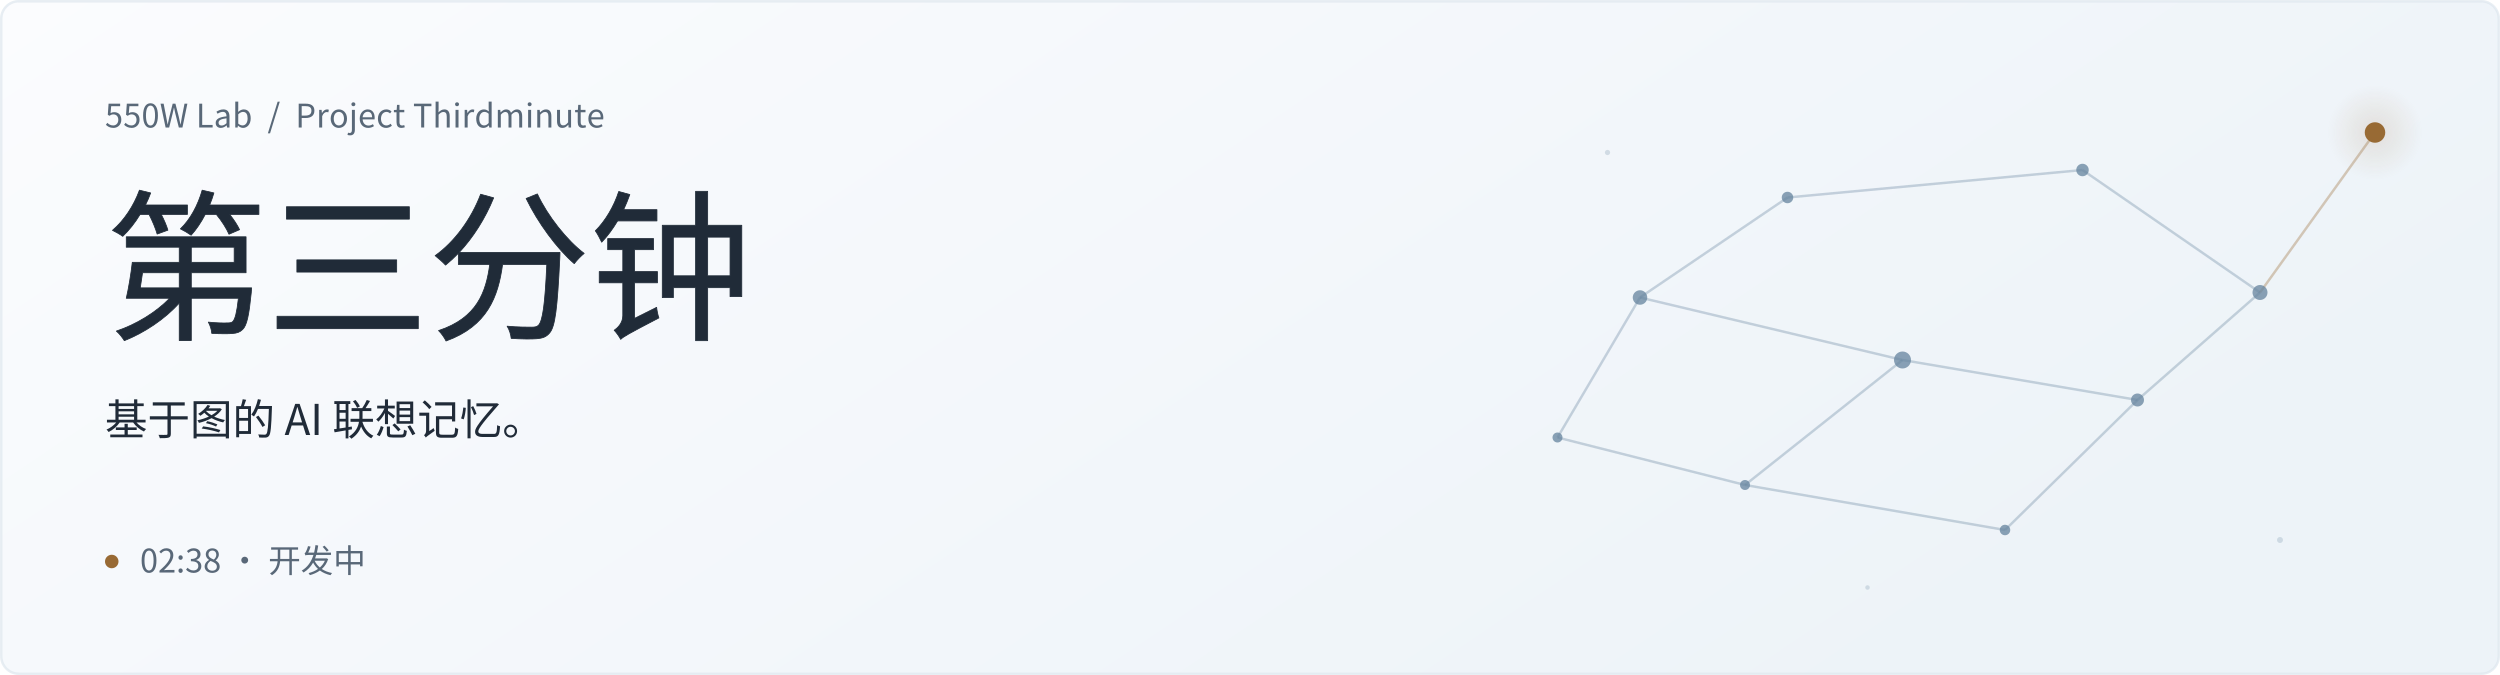
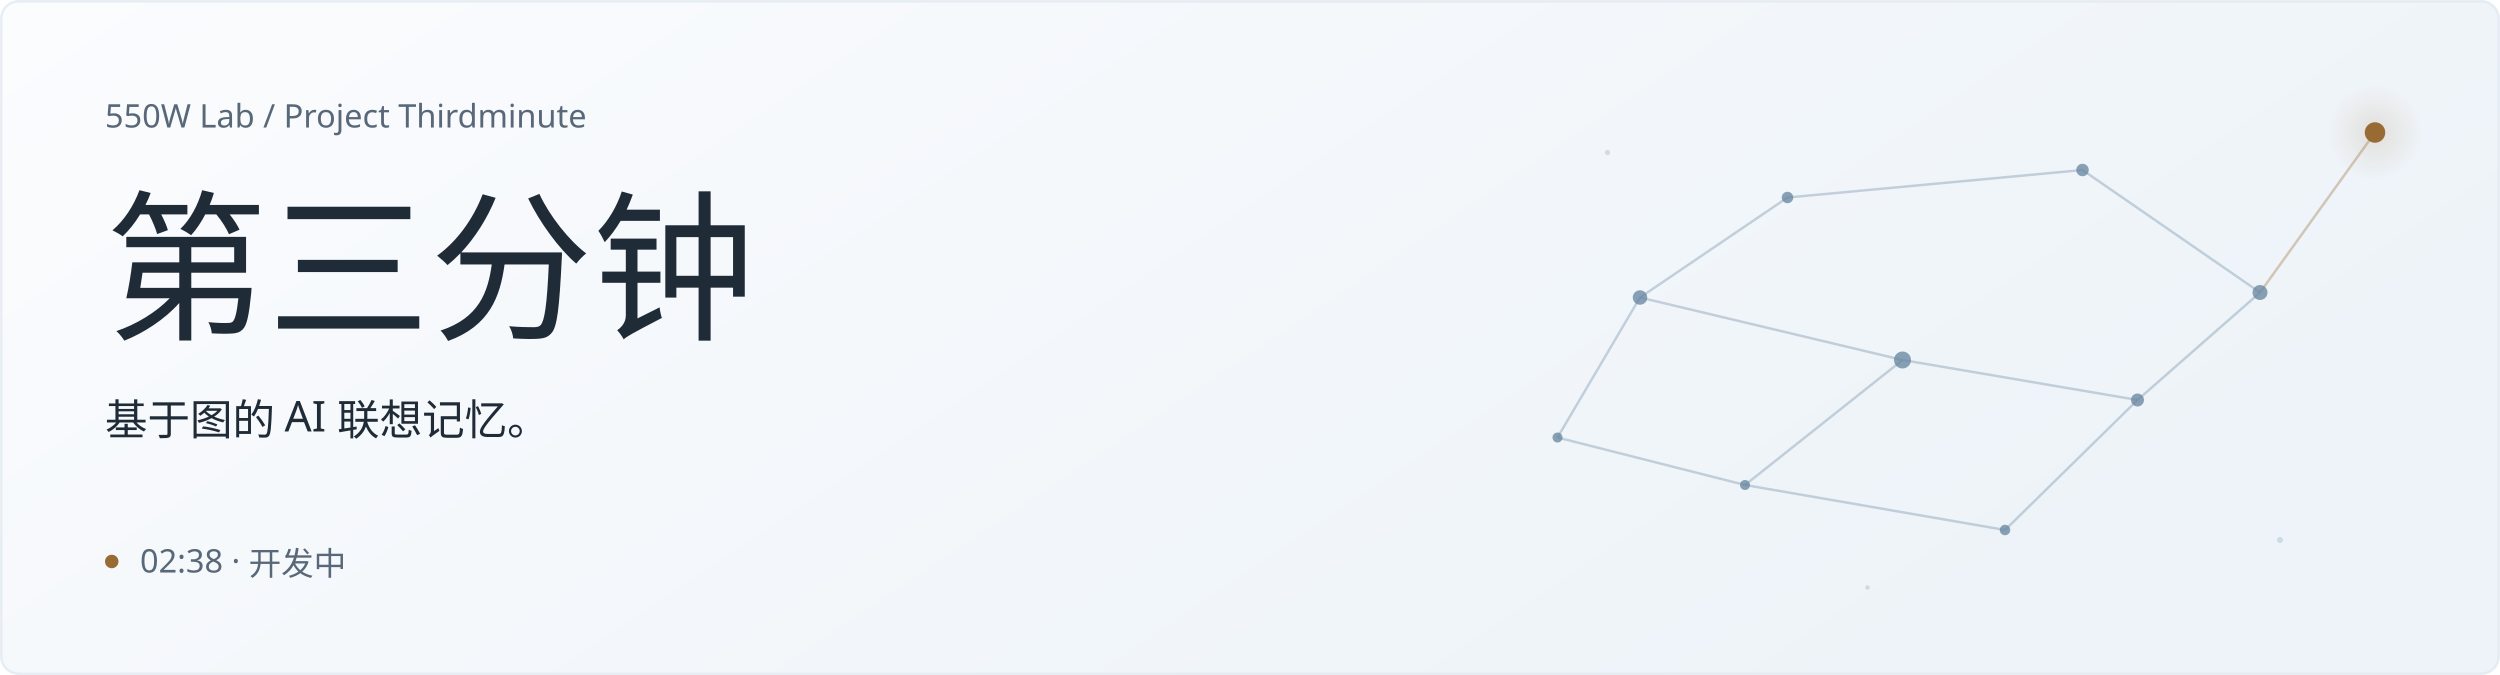
- <svg xmlns="http://www.w3.org/2000/svg" width="1000" height="270" viewBox="0 0 1000 270" role="img" aria-label="第三分钟 (Thirdminute) — 基于图的 AI 联想记忆。">
+ <svg xmlns="http://www.w3.org/2000/svg" width="1000" height="270" viewBox="0 0 1000 270" role="img" aria-label="第三分钟 (Thirdminute) — 基于图的 AI 联想记忆。" xml:lang="zh-CN">
  <defs>
    <linearGradient id="surface" x1="0" y1="0" x2="1" y2=".4">
      <stop offset="0" stop-color="#fbfcfe" />
      <stop offset="1" stop-color="#edf3f8" />
    </linearGradient>
    <radialGradient id="future-glow">
      <stop offset="0" stop-color="#986a34" stop-opacity=".15" />
      <stop offset="1" stop-color="#986a34" stop-opacity="0" />
    </radialGradient>
  </defs>
  <rect x=".5" y=".5" width="999" height="269" rx="7" fill="url(#surface)" stroke="#dce5ed" stroke-opacity=".65" />
  <g transform="translate(623 53)" opacity="1">
    <line x1="0" y1="122" x2="33" y2="66" stroke="#67859f" stroke-width="1" opacity=".34" />
    <line x1="0" y1="122" x2="75" y2="141" stroke="#67859f" stroke-width="1" opacity=".34" />
    <line x1="33" y1="66" x2="92" y2="26" stroke="#67859f" stroke-width="1" opacity=".34" />
    <line x1="33" y1="66" x2="138" y2="91" stroke="#67859f" stroke-width="1" opacity=".34" />
    <line x1="75" y1="141" x2="138" y2="91" stroke="#67859f" stroke-width="1" opacity=".34" />
    <line x1="75" y1="141" x2="179" y2="159" stroke="#67859f" stroke-width="1" opacity=".34" />
    <line x1="92" y1="26" x2="210" y2="15" stroke="#67859f" stroke-width="1" opacity=".34" />
    <line x1="138" y1="91" x2="232" y2="107" stroke="#67859f" stroke-width="1" opacity=".34" />
    <line x1="179" y1="159" x2="232" y2="107" stroke="#67859f" stroke-width="1" opacity=".34" />
    <line x1="210" y1="15" x2="281" y2="64" stroke="#67859f" stroke-width="1" opacity=".34" />
    <line x1="232" y1="107" x2="281" y2="64" stroke="#67859f" stroke-width="1" opacity=".34" />
    <line x1="281" y1="64" x2="327" y2="0" stroke="#986a34" stroke-width="1" opacity=".34" />
    <circle cx="20" cy="8" r="1.05" fill="#67859f" opacity=".24" />
    <circle cx="124" cy="182" r="0.9" fill="#67859f" opacity=".24" />
    <circle cx="289" cy="163" r="1.2" fill="#67859f" opacity=".24" />
    <circle cx="0" cy="122" r="2.0" fill="#67859f" opacity=".76" />
    <circle cx="33" cy="66" r="2.9" fill="#67859f" opacity=".76" />
    <circle cx="75" cy="141" r="2.0" fill="#67859f" opacity=".76" />
    <circle cx="92" cy="26" r="2.3" fill="#67859f" opacity=".76" />
    <circle cx="138" cy="91" r="3.4" fill="#67859f" opacity=".76" />
    <circle cx="179" cy="159" r="2.1" fill="#67859f" opacity=".76" />
    <circle cx="210" cy="15" r="2.5" fill="#67859f" opacity=".76" />
    <circle cx="232" cy="107" r="2.6" fill="#67859f" opacity=".76" />
    <circle cx="281" cy="64" r="3.0" fill="#67859f" opacity=".76" />
    <circle cx="327" cy="0" r="19" fill="url(#future-glow)" />
    <circle cx="327" cy="0" r="4.1" fill="#986a34" />
  </g>
-   <path fill="#596878" transform="translate(42.000 51.000) scale(0.013 -0.013)" d="M262 -13C385 -13 502 78 502 238C502 400 402 472 281 472C237 472 204 461 171 443L190 655H466V733H110L86 391L135 360C177 388 208 403 257 403C349 403 409 341 409 236C409 129 340 63 253 63C168 63 114 102 73 144L27 84C77 35 147 -13 262 -13Z" />
-   <path fill="#596878" transform="translate(49.295 51.000) scale(0.013 -0.013)" d="M262 -13C385 -13 502 78 502 238C502 400 402 472 281 472C237 472 204 461 171 443L190 655H466V733H110L86 391L135 360C177 388 208 403 257 403C349 403 409 341 409 236C409 129 340 63 253 63C168 63 114 102 73 144L27 84C77 35 147 -13 262 -13Z" />
-   <path fill="#596878" transform="translate(56.590 51.000) scale(0.013 -0.013)" d="M278 -13C417 -13 506 113 506 369C506 623 417 746 278 746C138 746 50 623 50 369C50 113 138 -13 278 -13ZM278 61C195 61 138 154 138 369C138 583 195 674 278 674C361 674 418 583 418 369C418 154 361 61 278 61Z" />
-   <path fill="#596878" transform="translate(63.885 51.000) scale(0.013 -0.013)" d="M181 0H291L400 442C412 500 426 553 437 609H441C453 553 464 500 477 442L588 0H700L851 733H763L684 334C671 255 657 176 644 96H638C620 176 604 256 586 334L484 733H399L298 334C280 255 262 176 246 96H242C227 176 213 255 198 334L121 733H26Z" />
-   <path fill="#596878" transform="translate(78.371 51.000) scale(0.013 -0.013)" d="M101 0H514V79H193V733H101Z" />
-   <path fill="#596878" transform="translate(85.510 51.000) scale(0.013 -0.013)" d="M217 -13C284 -13 345 22 397 65H400L408 0H483V334C483 469 428 557 295 557C207 557 131 518 82 486L117 423C160 452 217 481 280 481C369 481 392 414 392 344C161 318 59 259 59 141C59 43 126 -13 217 -13ZM243 61C189 61 147 85 147 147C147 217 209 262 392 283V132C339 85 295 61 243 61Z" />
-   <path fill="#596878" transform="translate(92.909 51.000) scale(0.013 -0.013)" d="M331 -13C455 -13 567 94 567 280C567 448 491 557 351 557C290 557 230 523 180 481L184 578V796H92V0H165L173 56H177C224 13 281 -13 331 -13ZM316 64C280 64 231 78 184 120V406C235 454 283 480 328 480C432 480 472 400 472 279C472 145 406 64 316 64Z" />
-   <path fill="#596878" transform="translate(107.007 51.000) scale(0.013 -0.013)" d="M11 -179H78L377 794H311Z" />
-   <path fill="#596878" transform="translate(118.167 51.000) scale(0.013 -0.013)" d="M101 0H193V292H314C475 292 584 363 584 518C584 678 474 733 310 733H101ZM193 367V658H298C427 658 492 625 492 518C492 413 431 367 302 367Z" />
-   <path fill="#596878" transform="translate(126.476 51.000) scale(0.013 -0.013)" d="M92 0H184V349C220 441 275 475 320 475C343 475 355 472 373 466L390 545C373 554 356 557 332 557C272 557 216 513 178 444H176L167 543H92Z" />
-   <path fill="#596878" transform="translate(131.600 51.000) scale(0.013 -0.013)" d="M303 -13C436 -13 554 91 554 271C554 452 436 557 303 557C170 557 52 452 52 271C52 91 170 -13 303 -13ZM303 63C209 63 146 146 146 271C146 396 209 480 303 480C397 480 461 396 461 271C461 146 397 63 303 63Z" />
-   <path fill="#596878" transform="translate(139.558 51.000) scale(0.013 -0.013)" d="M35 -242C143 -242 184 -173 184 -62V543H93V-62C93 -128 80 -169 26 -169C7 -169 -12 -164 -26 -159L-44 -228C-25 -236 3 -242 35 -242ZM138 655C173 655 199 679 199 716C199 751 173 775 138 775C102 775 77 751 77 716C77 679 102 655 138 655Z" />
-   <path fill="#596878" transform="translate(143.213 51.000) scale(0.013 -0.013)" d="M312 -13C385 -13 443 11 490 42L458 103C417 76 375 60 322 60C219 60 148 134 142 250H508C510 264 512 282 512 302C512 457 434 557 295 557C171 557 52 448 52 271C52 92 167 -13 312 -13ZM141 315C152 423 220 484 297 484C382 484 432 425 432 315Z" />
-   <path fill="#596878" transform="translate(150.495 51.000) scale(0.013 -0.013)" d="M306 -13C371 -13 433 13 482 55L442 117C408 87 364 63 314 63C214 63 146 146 146 271C146 396 218 480 317 480C359 480 394 461 425 433L471 493C433 527 384 557 313 557C173 557 52 452 52 271C52 91 162 -13 306 -13Z" />
-   <path fill="#596878" transform="translate(157.205 51.000) scale(0.013 -0.013)" d="M262 -13C296 -13 332 -3 363 7L345 76C327 68 303 61 283 61C220 61 199 99 199 165V469H347V543H199V696H123L113 543L27 538V469H108V168C108 59 147 -13 262 -13Z" />
-   <path fill="#596878" transform="translate(165.178 51.000) scale(0.013 -0.013)" d="M253 0H346V655H568V733H31V655H253Z" />
-   <path fill="#596878" transform="translate(173.045 51.000) scale(0.013 -0.013)" d="M92 0H184V394C238 449 276 477 332 477C404 477 435 434 435 332V0H526V344C526 482 474 557 360 557C286 557 230 516 180 466L184 578V796H92Z" />
-   <path fill="#596878" transform="translate(181.016 51.000) scale(0.013 -0.013)" d="M92 0H184V543H92ZM138 655C174 655 199 679 199 716C199 751 174 775 138 775C102 775 78 751 78 716C78 679 102 655 138 655Z" />
-   <path fill="#596878" transform="translate(184.671 51.000) scale(0.013 -0.013)" d="M92 0H184V349C220 441 275 475 320 475C343 475 355 472 373 466L390 545C373 554 356 557 332 557C272 557 216 513 178 444H176L167 543H92Z" />
-   <path fill="#596878" transform="translate(189.795 51.000) scale(0.013 -0.013)" d="M277 -13C342 -13 400 22 442 64H445L453 0H528V796H436V587L441 494C393 533 352 557 288 557C164 557 53 447 53 271C53 90 141 -13 277 -13ZM297 64C202 64 147 141 147 272C147 396 217 480 304 480C349 480 391 464 436 423V138C391 88 347 64 297 64Z" />
-   <path fill="#596878" transform="translate(197.935 51.000) scale(0.013 -0.013)" d="M92 0H184V394C233 450 279 477 320 477C389 477 421 434 421 332V0H512V394C563 450 607 477 649 477C718 477 750 434 750 332V0H841V344C841 482 788 557 677 557C610 557 554 514 497 453C475 517 431 557 347 557C282 557 226 516 178 464H176L167 543H92Z" />
-   <path fill="#596878" transform="translate(210.053 51.000) scale(0.013 -0.013)" d="M92 0H184V543H92ZM138 655C174 655 199 679 199 716C199 751 174 775 138 775C102 775 78 751 78 716C78 679 102 655 138 655Z" />
-   <path fill="#596878" transform="translate(213.708 51.000) scale(0.013 -0.013)" d="M92 0H184V394C238 449 276 477 332 477C404 477 435 434 435 332V0H526V344C526 482 474 557 360 557C286 557 229 516 178 464H176L167 543H92Z" />
-   <path fill="#596878" transform="translate(221.718 51.000) scale(0.013 -0.013)" d="M251 -13C325 -13 379 26 430 85H433L440 0H516V543H425V158C373 94 334 66 278 66C206 66 176 109 176 210V543H84V199C84 60 136 -13 251 -13Z" />
-   <path fill="#596878" transform="translate(229.689 51.000) scale(0.013 -0.013)" d="M262 -13C296 -13 332 -3 363 7L345 76C327 68 303 61 283 61C220 61 199 99 199 165V469H347V543H199V696H123L113 543L27 538V469H108V168C108 59 147 -13 262 -13Z" />
-   <path fill="#596878" transform="translate(234.670 51.000) scale(0.013 -0.013)" d="M312 -13C385 -13 443 11 490 42L458 103C417 76 375 60 322 60C219 60 148 134 142 250H508C510 264 512 282 512 302C512 457 434 557 295 557C171 557 52 448 52 271C52 92 167 -13 312 -13ZM141 315C152 423 220 484 297 484C382 484 432 425 432 315Z" />
-   <path fill="#202b38" stroke="#202b38" stroke-width="5" stroke-linejoin="round" paint-order="stroke fill" transform="translate(42.000 131.000) scale(0.065 -0.065)" d="M168 401C160 329 145 240 131 180H398C315 93 188 17 70 -22C87 -36 108 -63 119 -81C238 -34 369 51 457 151V-80H531V180H821C811 89 800 50 786 36C778 29 768 28 750 28C732 27 685 28 636 33C647 14 656 -15 657 -36C709 -39 758 -39 783 -37C812 -35 830 -29 847 -12C873 13 886 74 900 214C901 224 902 244 902 244H531V337H868V558H131V494H457V401ZM231 337H457V244H217ZM531 494H795V401H531ZM212 845C177 749 117 658 46 598C65 589 95 572 109 561C147 597 184 643 216 696H271C292 656 312 607 321 575L387 599C380 624 364 662 346 696H507V754H249C261 778 272 803 281 828ZM598 845C572 753 525 665 464 607C483 598 515 579 530 568C561 602 591 646 617 696H685C718 657 749 607 763 574L828 602C816 628 793 664 767 696H947V754H644C654 778 663 803 670 828Z" />
-   <path fill="#202b38" stroke="#202b38" stroke-width="5" stroke-linejoin="round" paint-order="stroke fill" transform="translate(106.600 131.000) scale(0.065 -0.065)" d="M123 743V667H879V743ZM187 416V341H801V416ZM65 69V-7H934V69Z" />
-   <path fill="#202b38" stroke="#202b38" stroke-width="5" stroke-linejoin="round" paint-order="stroke fill" transform="translate(171.200 131.000) scale(0.065 -0.065)" d="M673 822 604 794C675 646 795 483 900 393C915 413 942 441 961 456C857 534 735 687 673 822ZM324 820C266 667 164 528 44 442C62 428 95 399 108 384C135 406 161 430 187 457V388H380C357 218 302 59 65 -19C82 -35 102 -64 111 -83C366 9 432 190 459 388H731C720 138 705 40 680 14C670 4 658 2 637 2C614 2 552 2 487 8C501 -13 510 -45 512 -67C575 -71 636 -72 670 -69C704 -66 727 -59 748 -34C783 5 796 119 811 426C812 436 812 462 812 462H192C277 553 352 670 404 798Z" />
-   <path fill="#202b38" stroke="#202b38" stroke-width="5" stroke-linejoin="round" paint-order="stroke fill" transform="translate(235.800 131.000) scale(0.065 -0.065)" d="M653 556V318H516V556ZM727 556H865V318H727ZM653 838V629H448V184H516V245H653V-81H727V245H865V190H937V629H727V838ZM180 837C150 744 96 654 36 595C48 579 68 541 75 525C110 561 143 606 173 656H415V725H210C224 755 237 787 248 818ZM60 344V275H205V73C205 26 171 -4 152 -17C165 -30 184 -57 192 -73C208 -57 237 -40 427 59C421 75 415 104 413 124L277 56V275H418V344H277V479H394V547H112V479H205V344Z" />
-   <path fill="#202b38" transform="translate(42.000 174.000) scale(0.017 -0.017)" d="M684 839V743H320V840H245V743H92V680H245V359H46V295H264C206 224 118 161 36 128C52 114 74 88 85 70C182 116 284 201 346 295H662C723 206 821 123 917 82C929 100 951 127 967 141C883 171 798 229 741 295H955V359H760V680H911V743H760V839ZM320 680H684V613H320ZM460 263V179H255V117H460V11H124V-53H882V11H536V117H746V179H536V263ZM320 557H684V487H320ZM320 430H684V359H320Z" />
-   <path fill="#202b38" transform="translate(59.000 174.000) scale(0.017 -0.017)" d="M124 769V694H470V441H55V366H470V30C470 9 462 3 440 3C418 2 341 1 259 4C271 -18 285 -53 290 -75C393 -75 459 -74 496 -61C534 -49 549 -25 549 30V366H946V441H549V694H876V769Z" />
-   <path fill="#202b38" transform="translate(76.000 174.000) scale(0.017 -0.017)" d="M375 279C455 262 557 227 613 199L644 250C588 276 487 309 407 325ZM275 152C413 135 586 95 682 61L715 117C618 149 445 188 310 203ZM84 796V-80H156V-38H842V-80H917V796ZM156 29V728H842V29ZM414 708C364 626 278 548 192 497C208 487 234 464 245 452C275 472 306 496 337 523C367 491 404 461 444 434C359 394 263 364 174 346C187 332 203 303 210 285C308 308 413 345 508 396C591 351 686 317 781 296C790 314 809 340 823 353C735 369 647 396 569 432C644 481 707 538 749 606L706 631L695 628H436C451 647 465 666 477 686ZM378 563 385 570H644C608 531 560 496 506 465C455 494 411 527 378 563Z" />
-   <path fill="#202b38" transform="translate(93.000 174.000) scale(0.017 -0.017)" d="M552 423C607 350 675 250 705 189L769 229C736 288 667 385 610 456ZM240 842C232 794 215 728 199 679H87V-54H156V25H435V679H268C285 722 304 778 321 828ZM156 612H366V401H156ZM156 93V335H366V93ZM598 844C566 706 512 568 443 479C461 469 492 448 506 436C540 484 572 545 600 613H856C844 212 828 58 796 24C784 10 773 7 753 7C730 7 670 8 604 13C618 -6 627 -38 629 -59C685 -62 744 -64 778 -61C814 -57 836 -49 859 -19C899 30 913 185 928 644C929 654 929 682 929 682H627C643 729 658 779 670 828Z" />
-   <path fill="#202b38" transform="translate(113.808 174.000) scale(0.017 -0.017)" d="M4 0H97L168 224H436L506 0H604L355 733H252ZM191 297 227 410C253 493 277 572 300 658H304C328 573 351 493 378 410L413 297Z" />
-   <path fill="#202b38" transform="translate(124.144 174.000) scale(0.017 -0.017)" d="M101 0H193V733H101Z" />
-   <path fill="#202b38" transform="translate(132.933 174.000) scale(0.017 -0.017)" d="M485 794C525 747 566 681 584 638L648 672C630 716 587 778 546 824ZM810 824C786 766 740 685 703 632H453V563H636V442L635 381H428V311H627C610 198 555 68 392 -36C411 -48 437 -72 449 -88C577 -1 643 100 677 199C729 75 809 -24 916 -79C927 -60 950 -32 966 -17C840 39 751 162 707 311H956V381H710L711 441V563H918V632H781C816 681 854 744 887 801ZM38 135 53 63 313 108V-80H379V120L462 134L458 199L379 187V729H423V797H47V729H101V144ZM169 729H313V587H169ZM169 524H313V381H169ZM169 317H313V176L169 154Z" />
-   <path fill="#202b38" transform="translate(149.933 174.000) scale(0.017 -0.017)" d="M283 200V40C283 -38 311 -59 421 -59C443 -59 605 -59 629 -59C721 -59 743 -28 753 98C732 102 702 113 685 126C680 23 673 10 624 10C587 10 452 10 425 10C367 10 356 14 356 41V200ZM414 234C461 188 521 124 551 86L606 131C575 168 513 230 466 273ZM767 201C807 135 859 47 883 -5L953 29C928 80 874 167 833 230ZM141 212C122 145 87 59 46 6L112 -28C153 28 186 118 206 186ZM581 574H831V480H581ZM581 421H831V326H581ZM581 725H831V633H581ZM512 787V265H903V787ZM238 838V690H55V625H225C181 523 106 419 32 367C48 354 70 330 82 313C137 360 194 436 238 519V255H310V498C354 462 410 413 436 387L477 448C451 469 350 543 310 569V625H469V690H310V838Z" />
-   <path fill="#202b38" transform="translate(166.933 174.000) scale(0.017 -0.017)" d="M124 769C179 720 249 652 280 608L335 661C300 703 230 769 176 815ZM200 -61V-60C214 -41 242 -20 408 98C400 113 389 143 384 163L280 92V526H46V453H206V93C206 44 175 10 157 -4C171 -17 192 -45 200 -61ZM419 770V695H816V442H438V57C438 -41 474 -65 586 -65C611 -65 790 -65 816 -65C925 -65 951 -20 962 143C940 148 908 161 889 175C884 33 874 7 812 7C773 7 621 7 591 7C527 7 515 16 515 56V370H816V318H891V770Z" />
-   <path fill="#202b38" transform="translate(183.933 174.000) scale(0.017 -0.017)" d="M181 840V-79H253V840ZM81 647C74 566 56 456 29 390L91 368C118 441 136 557 141 639ZM262 656C292 596 324 517 335 469L392 497C380 544 347 621 315 679ZM390 745V674H782C379 211 359 138 359 74C359 -1 415 -47 537 -47H801C904 -47 935 -7 946 206C925 209 897 221 878 231C873 59 860 26 804 26H532C474 26 435 43 435 81C435 130 461 202 911 710C916 714 920 719 922 723L875 748L857 745Z" />
-   <path fill="#202b38" transform="translate(200.933 174.000) scale(0.017 -0.017)" d="M194 244C111 244 42 176 42 92C42 7 111 -61 194 -61C279 -61 347 7 347 92C347 176 279 244 194 244ZM194 -10C139 -10 93 35 93 92C93 147 139 193 194 193C251 193 296 147 296 92C296 35 251 -10 194 -10Z" />
-   <circle cx="44.7" cy="224.6" r="2.7" fill="#986a34" />
-   <path fill="#596878" transform="translate(56.000 229.000) scale(0.013 -0.013)" d="M278 -13C417 -13 506 113 506 369C506 623 417 746 278 746C138 746 50 623 50 369C50 113 138 -13 278 -13ZM278 61C195 61 138 154 138 369C138 583 195 674 278 674C361 674 418 583 418 369C418 154 361 61 278 61Z" />
-   <path fill="#596878" transform="translate(63.215 229.000) scale(0.013 -0.013)" d="M44 0H505V79H302C265 79 220 75 182 72C354 235 470 384 470 531C470 661 387 746 256 746C163 746 99 704 40 639L93 587C134 636 185 672 245 672C336 672 380 611 380 527C380 401 274 255 44 54Z" />
-   <path fill="#596878" transform="translate(70.430 229.000) scale(0.013 -0.013)" d="M139 390C175 390 205 418 205 460C205 501 175 530 139 530C102 530 73 501 73 460C73 418 102 390 139 390ZM139 -13C175 -13 205 15 205 56C205 98 175 126 139 126C102 126 73 98 73 56C73 15 102 -13 139 -13Z" />
-   <path fill="#596878" transform="translate(74.044 229.000) scale(0.013 -0.013)" d="M263 -13C394 -13 499 65 499 196C499 297 430 361 344 382V387C422 414 474 474 474 563C474 679 384 746 260 746C176 746 111 709 56 659L105 601C147 643 198 672 257 672C334 672 381 626 381 556C381 477 330 416 178 416V346C348 346 406 288 406 199C406 115 345 63 257 63C174 63 119 103 76 147L29 88C77 35 149 -13 263 -13Z" />
-   <path fill="#596878" transform="translate(81.259 229.000) scale(0.013 -0.013)" d="M280 -13C417 -13 509 70 509 176C509 277 450 332 386 369V374C429 408 483 474 483 551C483 664 407 744 282 744C168 744 81 669 81 558C81 481 127 426 180 389V385C113 349 46 280 46 182C46 69 144 -13 280 -13ZM330 398C243 432 164 471 164 558C164 629 213 676 281 676C359 676 405 619 405 546C405 492 379 442 330 398ZM281 55C193 55 127 112 127 190C127 260 169 318 228 356C332 314 422 278 422 179C422 106 366 55 281 55Z" />
-   <path fill="#596878" transform="translate(91.386 229.000) scale(0.013 -0.013)" d="M500 486C441 486 394 439 394 380C394 321 441 274 500 274C559 274 606 321 606 380C606 439 559 486 500 486Z" />
-   <path fill="#596878" transform="translate(107.298 229.000) scale(0.013 -0.013)" d="M649 703V418H369V461V703ZM52 418V346H288C274 209 223 75 54 -28C74 -41 101 -66 114 -84C299 33 351 189 365 346H649V-81H726V346H949V418H726V703H918V775H89V703H293V461L292 418Z" />
-   <path fill="#596878" transform="translate(120.298 229.000) scale(0.013 -0.013)" d="M673 790C716 744 773 680 801 642L860 683C832 719 774 781 731 826ZM144 523C154 534 188 540 251 540H391C325 332 214 168 30 57C49 44 76 15 86 -1C216 79 311 181 381 305C421 230 471 165 531 110C445 49 344 7 240 -18C254 -34 272 -62 280 -82C392 -51 498 -5 589 61C680 -6 789 -54 917 -83C928 -62 948 -32 964 -16C842 7 736 50 648 108C735 185 803 285 844 413L793 437L779 433H441C454 467 467 503 477 540H930L931 612H497C513 681 526 753 537 830L453 844C443 762 429 685 411 612H229C257 665 285 732 303 797L223 812C206 735 167 654 156 634C144 612 133 597 119 594C128 576 140 539 144 523ZM588 154C520 212 466 281 427 361H742C706 279 652 211 588 154Z" />
-   <path fill="#596878" transform="translate(133.298 229.000) scale(0.013 -0.013)" d="M458 840V661H96V186H171V248H458V-79H537V248H825V191H902V661H537V840ZM171 322V588H458V322ZM825 322H537V588H825Z" />
+   <g font-family="-apple-system, BlinkMacSystemFont, 'Segoe UI', 'Noto Sans', Helvetica, Arial, sans-serif, 'Apple Color Emoji', 'Segoe UI Emoji'" font-weight="400">
+     <text x="42" y="51" font-size="13" fill="#596878">550W Lab  /  Project Thirdminute</text>
+     <text x="42" y="131" font-size="65" fill="#202b38">第三分钟</text>
+     <text x="42" y="174" font-size="17" fill="#202b38">基于图的 AI 联想记忆。</text>
+     <circle cx="44.7" cy="224.6" r="2.7" fill="#986a34" />
+     <text x="56" y="229" font-size="13" fill="#596878">02:38 · 开发中</text>
+   </g>
</svg>
